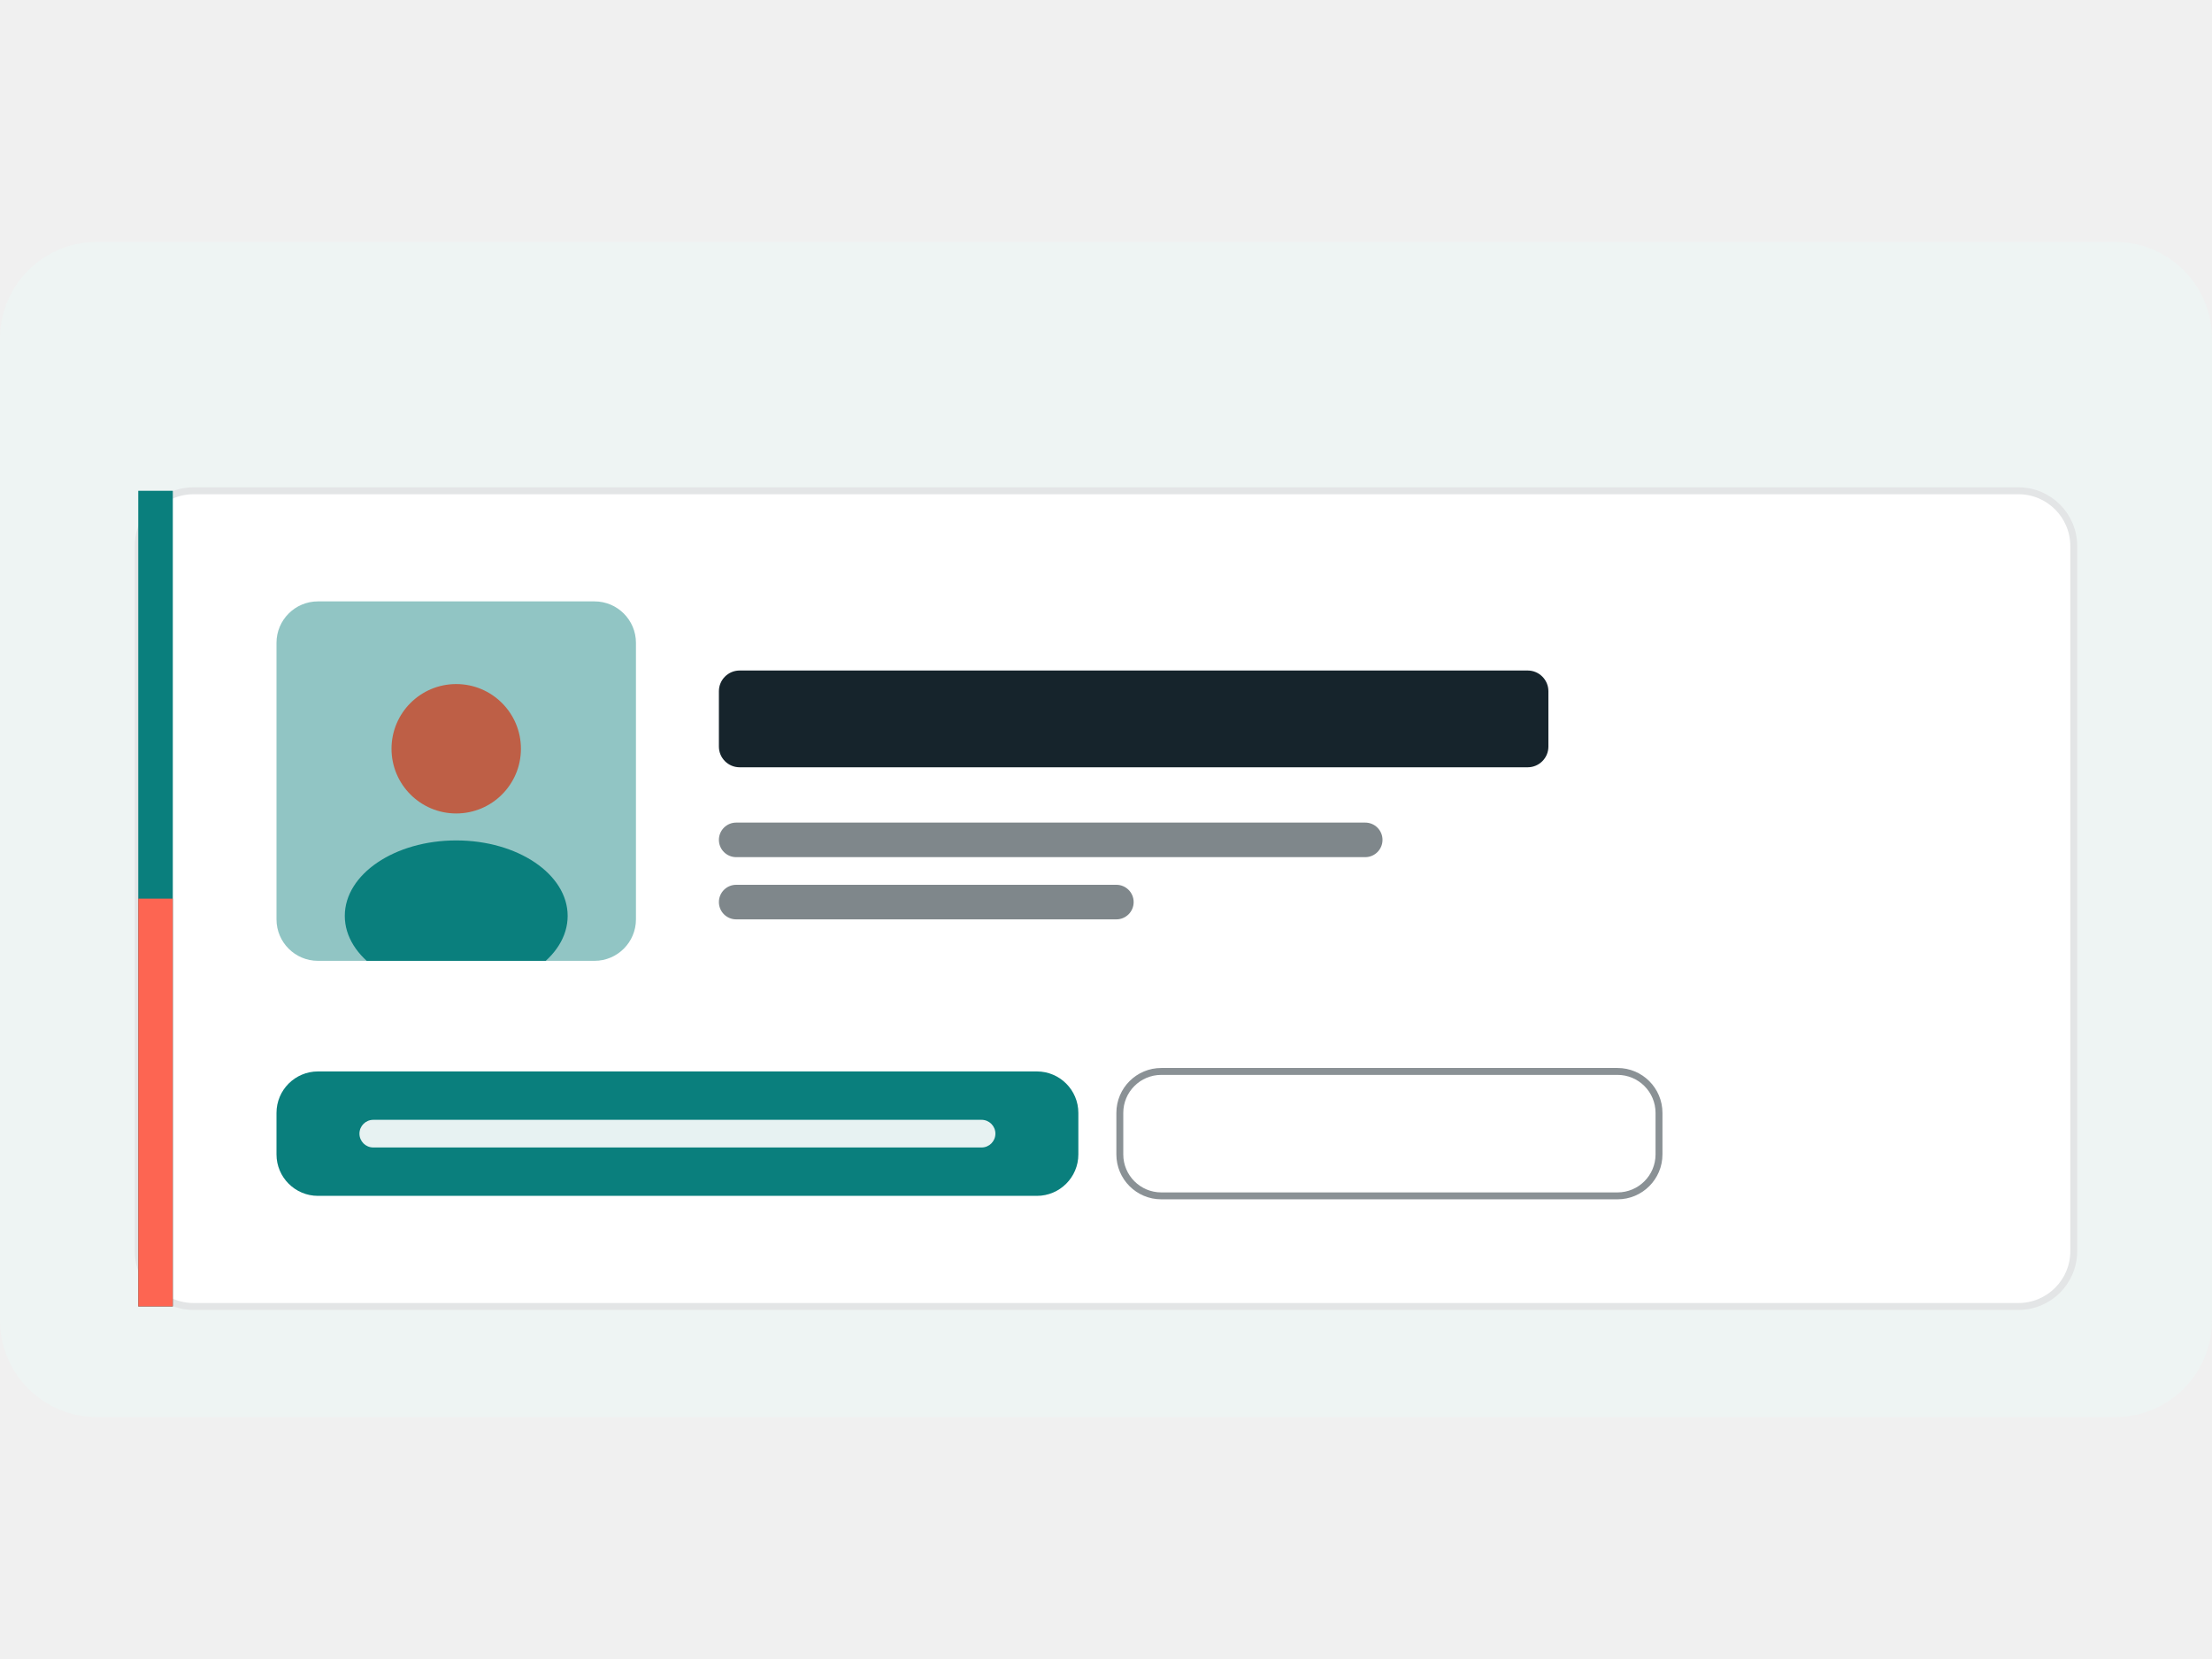
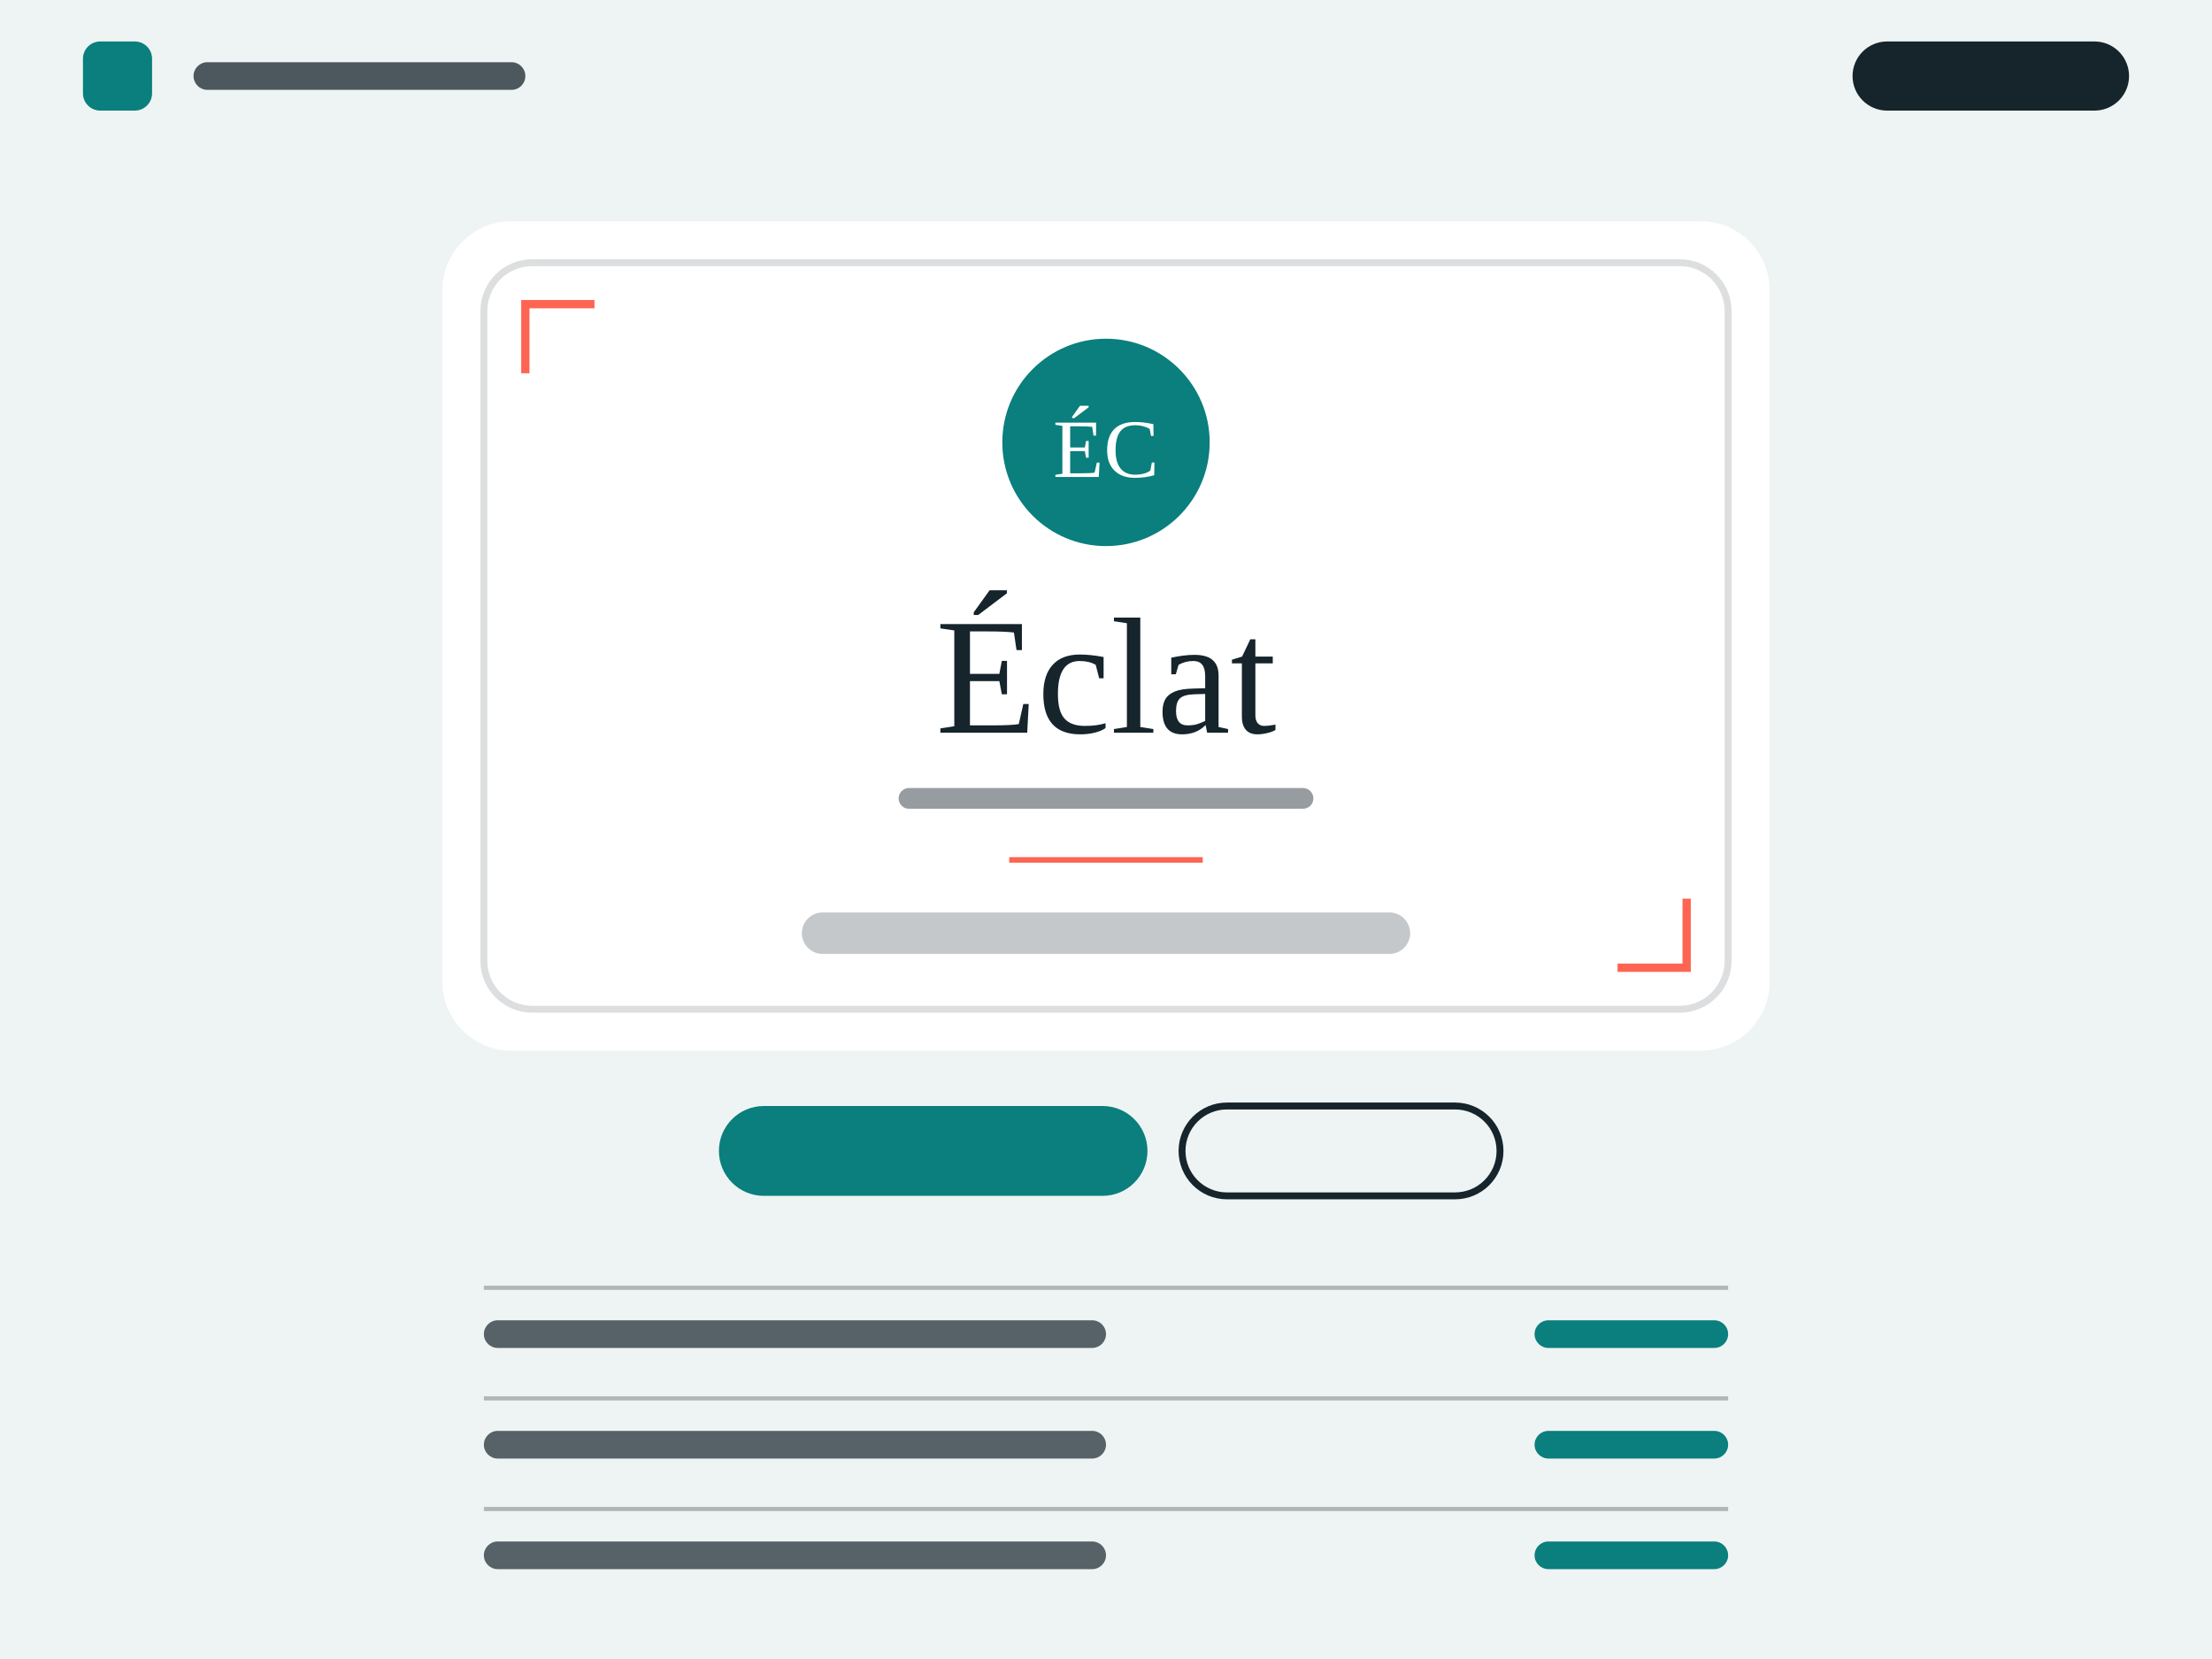
- <svg xmlns="http://www.w3.org/2000/svg" viewBox="0 0 320 170" width="72" height="54" aria-hidden="true">
-   <rect width="320" height="170" rx="14" fill="#EEF4F3" />
-   <rect x="20" y="36" width="280" height="118" rx="8" fill="#FFFFFF" stroke="#E3E5E6" />
-   <rect x="20" y="36" width="5" height="118" fill="#0A7F7D" />
-   <rect x="20" y="95" width="5" height="59" fill="#FD6552" />
-   <defs>
-     <clipPath id="c667826">
-       <rect x="40" y="52" width="52" height="52" rx="6" />
-     </clipPath>
-   </defs>
-   <rect x="40" y="52" width="52" height="52" rx="6" fill="#91C5C4" />
-   <g clip-path="url(#c667826)">
-     <circle cx="66" cy="73.32" r="9.36" fill="#BE5F46" />
-     <ellipse cx="66" cy="97.5" rx="16.12" ry="10.92" fill="#0A7F7D" />
-   </g>
-   <rect x="104" y="62" width="120" height="14" rx="3" fill="#16242C" />
-   <rect x="104" y="84" width="96" height="5" rx="2.5" fill="#7F878B" opacity="1" />
-   <rect x="104" y="93" width="60" height="5" rx="2.5" fill="#7F878B" opacity="1" />
-   <rect x="40" y="120" width="116" height="18" rx="6" fill="#0A7F7D" />
-   <rect x="52" y="127" width="92" height="4" rx="2" fill="#FFFFFF" opacity=".9" />
-   <rect x="162" y="120" width="78" height="18" rx="6" fill="none" stroke="#16242C" stroke-opacity=".5" />
+ <svg xmlns="http://www.w3.org/2000/svg" viewBox="0 0 320 240" width="72" height="54" aria-hidden="true">
+   <rect x="0" y="0" width="320" height="240" fill="#EEF4F3" />
+   <rect x="0" y="0" width="320" height="22" fill="#EEF4F3" />
+   <rect x="12" y="6" width="10" height="10" fill="#0A7F7D" rx="2.5" />
+   <rect x="28" y="9" width="48" height="4" fill="#16242C" rx="2" opacity=".75" />
+   <rect x="268" y="6" width="40" height="10" fill="#16242C" rx="5" />
+   <rect x="64" y="32" width="192" height="120" fill="#FFFFFF" rx="10" />
+   <rect x="70" y="38" width="180" height="108" fill="none" rx="7" stroke="#16242C" stroke-opacity=".15" />
+   <path d="M76 54 V44 H86 M244 130 V140 H234" stroke="#FD6552" fill="none" stroke-width="1.2" />
+   <circle cx="160" cy="64" r="15" fill="#0A7F7D" />
+   <text x="160" y="69" font-size="12" fill="#FFFFFF" font-family="Georgia, Times New Roman, serif" text-anchor="middle">ÉC</text>
+   <text x="160" y="106" font-size="24" fill="#16242C" font-family="Georgia, Times New Roman, serif" text-anchor="middle" font-weight="400">Éclat</text>
+   <rect x="130" y="114" width="60" height="3" fill="#16242C" rx="1.5" opacity=".45" />
+   <rect x="146" y="124" width="28" height="0.8" fill="#FD6552" />
+   <rect x="116" y="132" width="88" height="6" fill="#16242C" rx="3" opacity=".25" />
+   <rect x="104" y="160" width="62" height="13" fill="#0A7F7D" rx="6.5" />
+   <rect x="171" y="160" width="46" height="13" fill="none" rx="6.5" stroke="#16242C" />
+   <rect x="70" y="186" width="180" height="0.6" fill="#16242C" opacity=".3" />
+   <rect x="70" y="191" width="90" height="4" fill="#16242C" rx="2" opacity=".7" />
+   <rect x="222" y="191" width="28" height="4" fill="#0A7F7D" rx="2" />
+   <rect x="70" y="202" width="180" height="0.6" fill="#16242C" opacity=".3" />
+   <rect x="70" y="207" width="90" height="4" fill="#16242C" rx="2" opacity=".7" />
+   <rect x="222" y="207" width="28" height="4" fill="#0A7F7D" rx="2" />
+   <rect x="70" y="218" width="180" height="0.6" fill="#16242C" opacity=".3" />
+   <rect x="70" y="223" width="90" height="4" fill="#16242C" rx="2" opacity=".7" />
+   <rect x="222" y="223" width="28" height="4" fill="#0A7F7D" rx="2" />
</svg>
